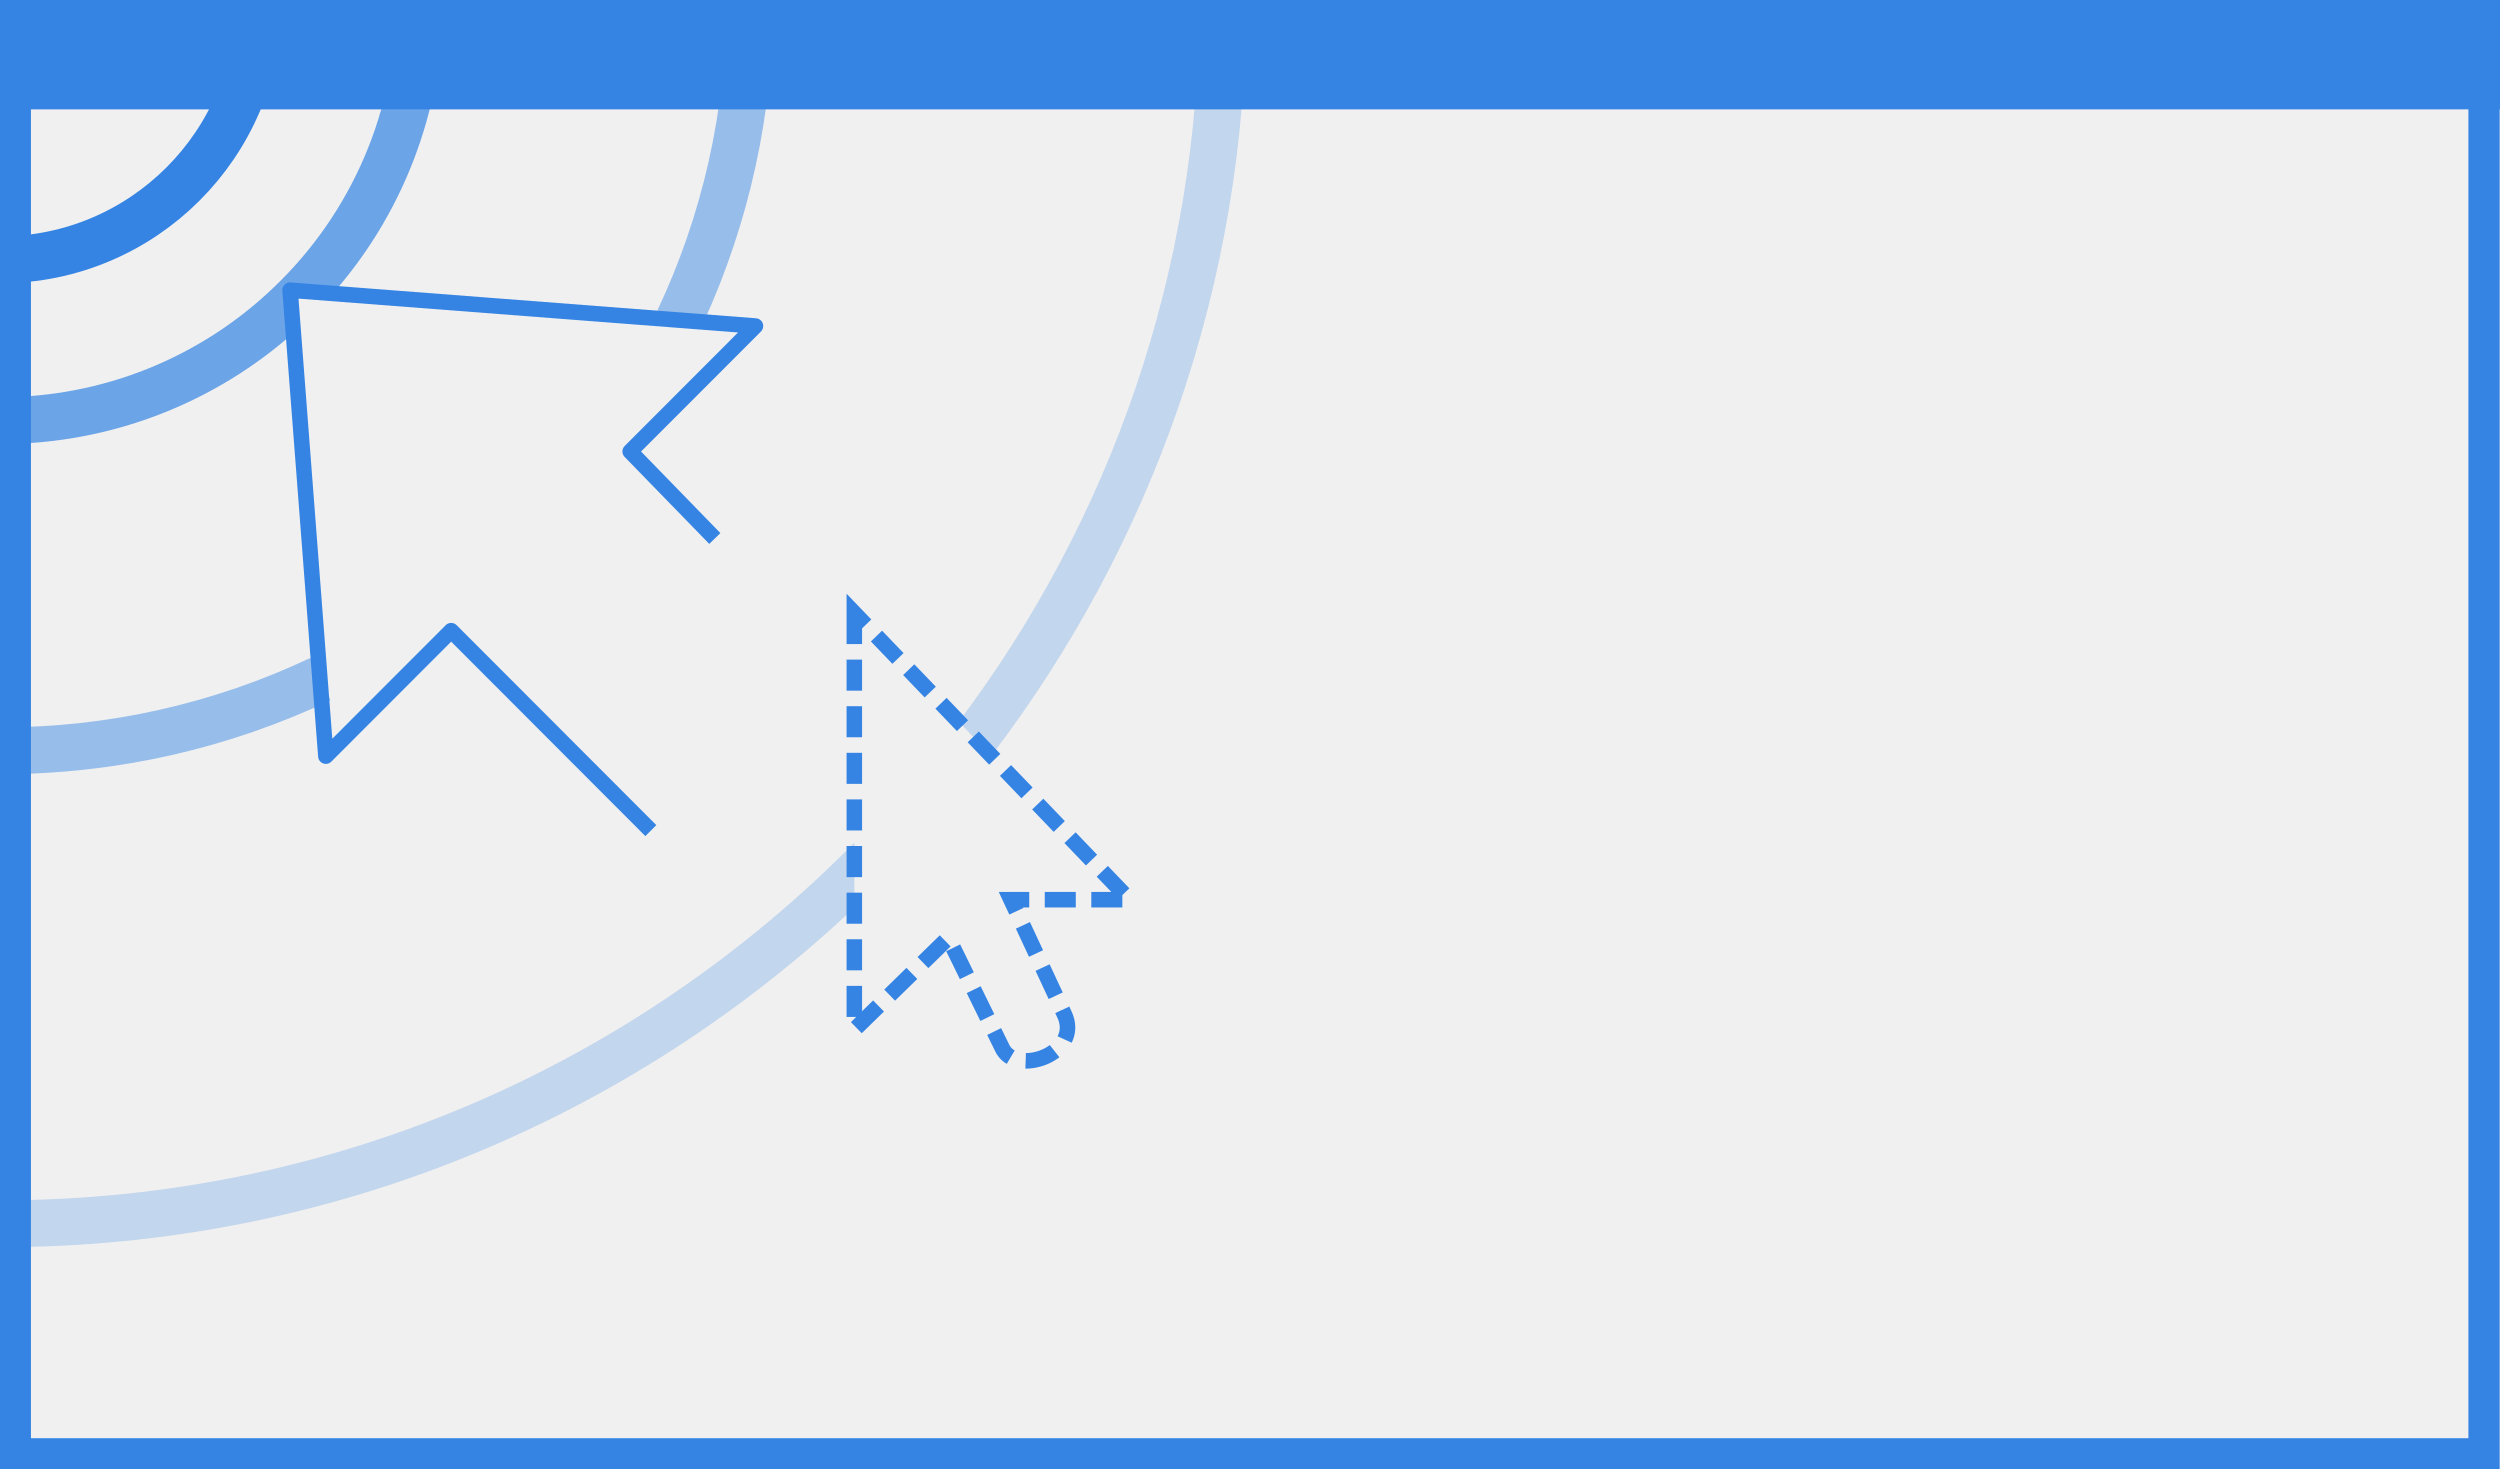
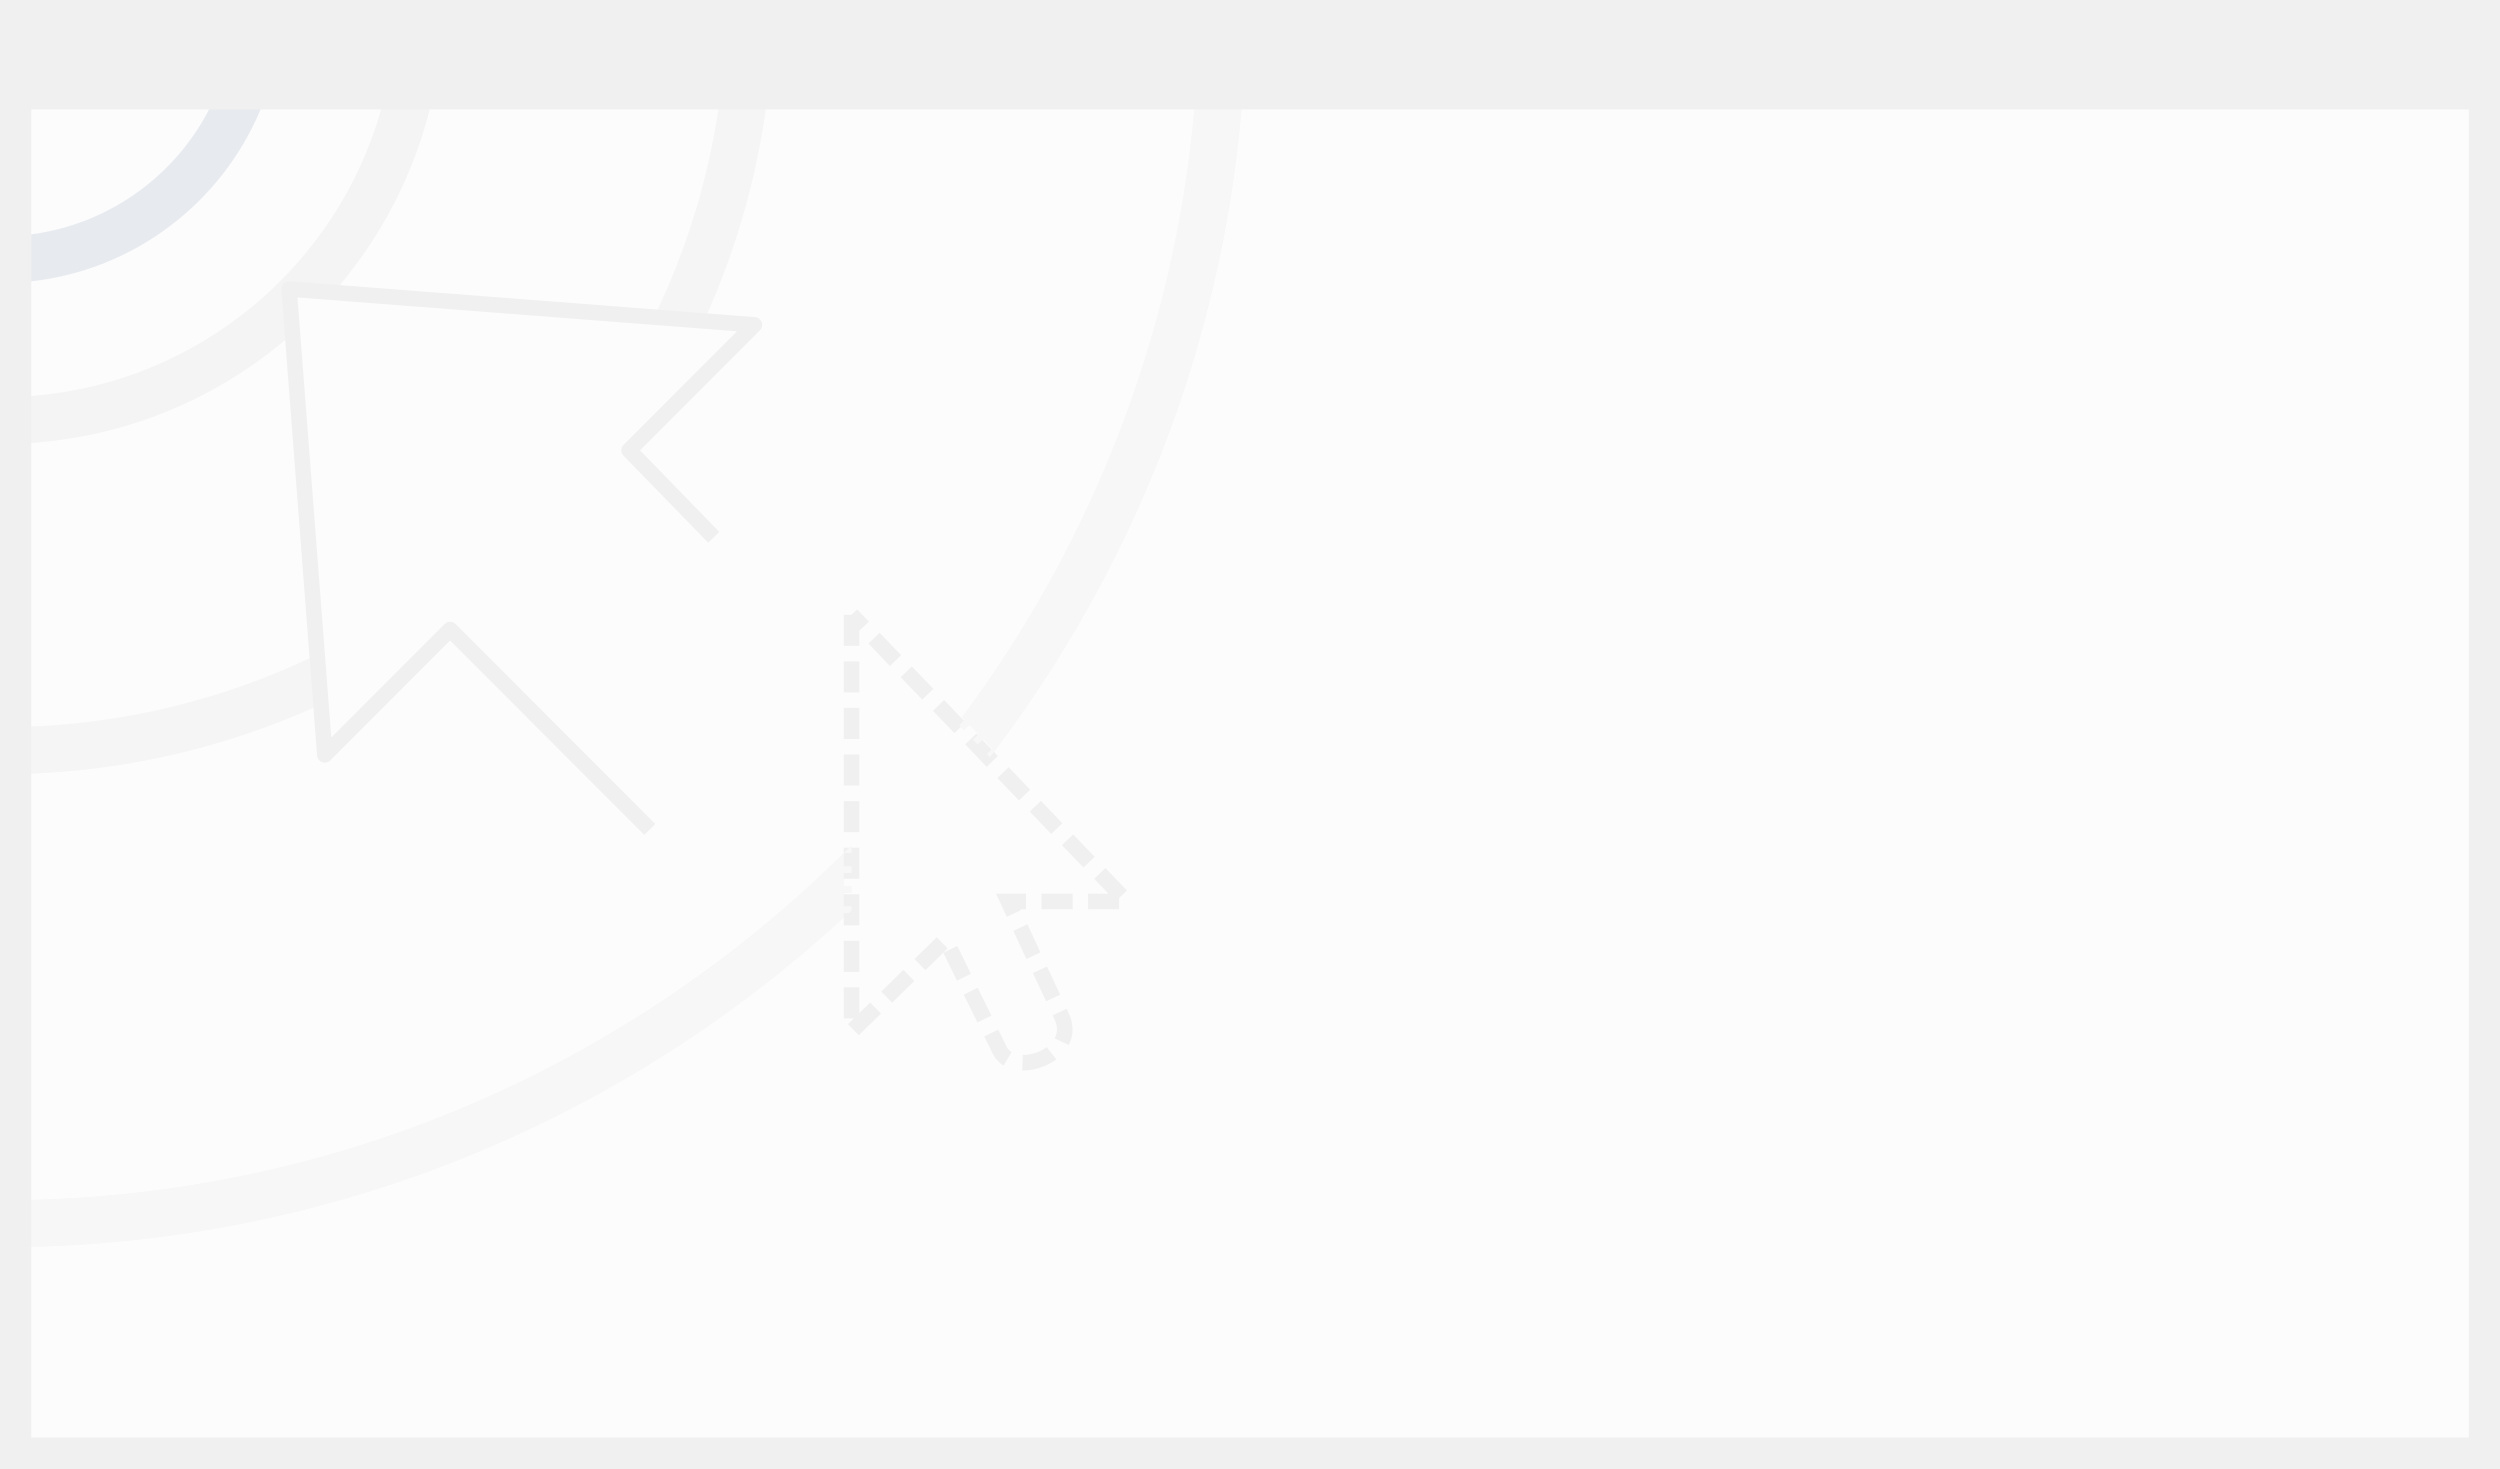
<svg xmlns="http://www.w3.org/2000/svg" width="160" height="94" viewBox="0 0 42.333 24.871">
-   <defs>
-     <clipPath id="a" clipPathUnits="userSpaceOnUse">
-       <path style="opacity:1;vector-effect:none;fill:#3584e4;fill-opacity:1;stroke:none;stroke-width:1;stroke-linecap:butt;stroke-linejoin:miter;stroke-miterlimit:4;stroke-dasharray:none;stroke-dashoffset:0;stroke-opacity:1;marker:none;marker-start:none;marker-mid:none;marker-end:none;paint-order:normal" d="M316-4731.007h162v95H316z" />
-     </clipPath>
-   </defs>
-   <g style="display:inline">
-     <path style="opacity:1;vector-effect:none;fill:none;fill-opacity:1;stroke:#3584e4;stroke-width:2;stroke-linecap:butt;stroke-linejoin:miter;stroke-miterlimit:4;stroke-dasharray:none;stroke-dashoffset:0;stroke-opacity:1;marker:none" d="M1501.006-3631.007h158v92h-158z" transform="translate(-396.877 960.969) scale(.26458)" />
-   </g>
-   <g clip-path="url(#a)" transform="translate(-83.608 1251.746) scale(.26458)" style="display:inline">
-     <path style="color:#000;opacity:.249;fill:#3584e4;stroke-width:1;-inkscape-stroke:none" d="M-.002-79.697c-44.032 0-79.76 35.725-79.76 79.758 0 44.032 35.728 79.76 79.76 79.76 21.164 0 40.396-8.27 54.678-21.733v-4.156C40.756 68.058 21.408 76.82-.002 76.82c-42.41 0-76.76-34.349-76.76-76.76 0-42.41 34.35-76.757 76.76-76.757 42.41 0 76.76 34.347 76.76 76.758 0 17.32-5.734 33.29-15.4 46.13l2.085 2.174C73.672 34.955 79.758 18.22 79.758.061c0-44.033-35.728-79.758-79.76-79.758z" transform="matrix(1.00002 0 0 1.00002 316.002 -4731.068)" />
-     <path style="color:#000;opacity:.474;fill:#3584e4;-inkscape-stroke:none" d="M316-4780.498c-27.316 0-49.492 22.176-49.492 49.492s22.176 49.49 49.492 49.49c7.56 0 14.733-1.697 21.146-4.732l-1.283-2.711a46.295 46.295 0 0 1-19.863 4.443c-25.695 0-46.492-20.795-46.492-46.49 0-25.694 20.797-46.492 46.492-46.492 25.695 0 46.492 20.798 46.492 46.492 0 7.094-1.58 13.792-4.416 19.803l2.92.835a49.266 49.266 0 0 0 4.496-20.638c0-27.316-22.176-49.492-49.492-49.492z" />
-     <path style="color:#000;opacity:.705;fill:#3584e4;-inkscape-stroke:none" d="M316-4759.365c-15.644 0-28.36 12.715-28.36 28.36 0 15.644 12.716 28.357 28.36 28.357a28.277 28.277 0 0 0 18.967-7.275l.035-2.145 2.033.082a28.273 28.273 0 0 0 7.324-19.02c0-15.644-12.715-28.36-28.359-28.36zm0 3c14.023 0 25.36 11.336 25.36 25.36a25.247 25.247 0 0 1-7.864 18.355 25.253 25.253 0 0 1-17.496 7.002c-14.023 0-25.36-11.335-25.36-25.358s11.337-25.36 25.36-25.36z" />
-     <circle r="16.568" cy="-4731.007" cx="316" style="opacity:1;vector-effect:none;fill:none;fill-opacity:1;stroke:#3584e4;stroke-width:3;stroke-linecap:butt;stroke-linejoin:miter;stroke-miterlimit:4;stroke-dasharray:none;stroke-dashoffset:0;stroke-opacity:1;marker:none;marker-start:none;marker-mid:none;marker-end:none;paint-order:normal" />
-   </g>
-   <g style="display:inline">
-     <path style="color:#000;display:inline;overflow:visible;visibility:visible;fill:none;stroke:#3584e4;stroke-width:.613;stroke-linecap:square;stroke-linejoin:round;stroke-miterlimit:4;stroke-dashoffset:.95;stroke-opacity:1;marker:none;enable-background:accumulate;fill-opacity:1" d="m275.62 271.75-3.13-3.214 4.95-4.95-18.385-1.414 1.414 18.385 4.95-4.95 7.671 7.672" transform="matrix(.42866 0 0 .42916 -106.135 -107.6)" />
-     <g style="display:inline">
-       <path style="color:#000;display:block;overflow:visible;visibility:visible;fill:none;fill-opacity:1;fill-rule:nonzero;stroke:#3584e4;stroke-width:.613;stroke-linecap:butt;stroke-linejoin:miter;stroke-miterlimit:10;stroke-dasharray:1.226,.613;stroke-dashoffset:0;stroke-opacity:1;marker:none;enable-background:accumulate" d="M29.691 6.634v16.44l3.712-3.624 2.122 4.331c.52 1.171 3.22.23 2.452-1.337l-2.099-4.497h4.685z" transform="matrix(.42866 0 0 .42916 1.739 7.533)" />
-     </g>
-   </g>
-   <path style="fill:#3584e4;fill-opacity:1;stroke-width:.529;stroke-linejoin:round;stop-color:#000" d="M0 0h42.334v1.852H0z" />
+   <path style="opacity:.8;fill:#fff;stroke-width:13.805" d="M2 7v7.998A15.043 15.043 0 0 0 13.383 7H2zm14.678 0C14.198 12.94 8.634 17.271 2 18.006v7.338C12.725 24.51 21.56 17.024 24.398 7h-7.72zm10.818 0a28.283 28.283 0 0 1-5.76 11.248l20.354 1.568A46.163 46.163 0 0 0 45.977 7h-18.48zm21.506 0a49.103 49.103 0 0 1-3.74 13.06l3.056.235a.497.497 0 0 1 .313.846l-7.672 7.681 4.73 4.864.344.355-.709.693-.347-.357-5.073-5.211a.497.497 0 0 1 .006-.701l7.256-7.264-28.13-2.164 2.165 28.16 7.256-7.261a.497.497 0 0 1 .7 0L41.583 52.38l.352.351-.702.704-.351-.352-12.078-12.092-7.668 7.676a.497.497 0 0 1-.844-.314l-.234-3.06A49.185 49.185 0 0 1 2 49.509v27.289c20.276-.518 38.575-8.903 52-22.201v-.346h.352l.087-.086h.057v.086h.5v1.986H54v.485h.496v.427H54v.084h.996v1.987H54v-.5C40.249 71.39 22.046 79.3 2 79.795V92h156V7H79.45c-1.327 15.37-7.034 29.483-15.84 41.121l.251.262-.715.693-1.373-1.44.715-.685.09.092.053-.05-.592-.614-.357.344-.19-.198-.412.395-1.373-1.432.715-.685 1.267 1.32.055-.053-.168-.174A76.379 76.379 0 0 0 76.441 7H49.002zM18.533 18.002a.493.493 0 0 0-.387.144.497.497 0 0 1 .387-.144zm-.387.144a.493.493 0 0 0-.144.387.497.497 0 0 1 .144-.387zm.104 3.604A28.23 28.23 0 0 1 2 28.344v18.16a46.28 46.28 0 0 0 17.814-4.375L18.25 21.75zM54.855 39l.754.783-.613.582v.967H54v-1.984h.494l.361-.348zm1.44 1.498 1.373 1.432-.715.695-1.373-1.44.715-.687zM54 42.33h.996v1.984H54V42.33zm4.355.324 1.381 1.432-.716.687-1.381-1.433.716-.686zM54 45.304h.996v1.993H54v-1.992zm8.924 1.997-.053.05.59.614.053-.05-.59-.614zM54 48.287h.996v1.984H54v-1.984zm10.549.81 1.38 1.44-.716.688-1.381-1.432.717-.695zm2.066 2.157 1.373 1.432-.715.687-1.373-1.434.715-.685zM54 51.27h.996v1.984H54V51.27zm14.682 2.132 1.373 1.432-.715.687-1.381-1.433.723-.686zm2.06 2.149 1.381 1.44-.502.478v.724h-1.986v-.998h1.306l-.916-.95.717-.694zm-6.998 1.644h1.92v.998h-.363l.031.059-.902.42-.686-1.477zm2.908 0h1.994v.998h-1.994v-.998zm-.9 1.957.834 1.801-.9.422-.834-1.8.9-.423zm-5.803.834.696.71-1.418 1.394-.702-.715 1.424-1.389zM54 60.21h.996v1.992H54V60.21zm7.264.332.87 1.78-.892.44-.87-1.784.892-.436zm5.742 1.313.842 1.802-.9.42-.843-1.8.9-.422zm-9.19.214.694.717-1.416 1.387-.696-.71 1.418-1.394zM54 63.19h.996v1.641l.688-.672.7.707-1.425 1.389-.693-.71.377-.368H54v-1.987zm8.57.024L63.45 65l-.895.436-.877-1.78.892-.443zm5.7 1.344.103.228.117.274.082.279.051.281.016.274-.016.273-.05.258-.083.244-.095.207-.9-.422.066-.146.044-.135.03-.139.008-.148-.008-.155-.03-.162-.052-.17-.088-.207-.096-.214.9-.42zm-4.385 1.336.51 1.04.066.133.066.088.08.082.088.067.045.029-.51.856-.103-.06-.191-.153-.17-.178-.147-.207-.111-.207-.518-1.055.895-.435zm3.1 1.12.619.784-.043.03-.207.14-.215.117-.221.111-.229.088-.236.082-.236.059-.237.045-.244.029-.244.008h-.072l.037-.996H65.664l.168-.024.17-.029.178-.05.17-.053.17-.067.162-.08.148-.09.147-.096.007-.007z" transform="matrix(.26459 0 0 .26459 0 0)" />
+   <path style="color:#000;opacity:.45;fill:#fff;stroke-width:1;-inkscape-stroke:none" d="M20.225 1.852a20.209 20.209 0 0 1-3.933 10.292l.044.046-.094.091.078.081.094-.09.157.161-.095.092.078.082.094-.092.156.162-.094.092.052.055a20.995 20.995 0 0 0 4.259-10.972Zm-5.821 12.479-.115.113h.13v-.113zm-.117.114A20.23 20.23 0 0 1 .53 20.32v.794a21.012 21.012 0 0 0 13.758-5.577v-.077h.087l.045-.041v-.072h-.132v-.225h.132v-.114h-.132v-.225h.132v-.113h-.132z" />
+   <path style="color:#000;opacity:.35;fill:#fff;stroke-width:1;-inkscape-stroke:none" d="M12.164 1.852a12.214 12.214 0 0 1-1.028 3.391l.84.065c.479-1.083.818-2.242.989-3.456zm-6.922 9.295A12.245 12.245 0 0 1 .53 12.304v.795a13.014 13.014 0 0 0 4.778-1.115z" />
+   <path style="color:#000;opacity:.25;fill:#fff;stroke-width:1;-inkscape-stroke:none" d="M6.455 1.852A6.706 6.706 0 0 1 .53 6.706v.793a7.47 7.47 0 0 0 4.3-1.744l-.066-.851a.131.131 0 0 1 .14-.141l.848.065a7.483 7.483 0 0 0 1.524-2.976z" />
+   <path style="color:#000;fill:#3584e4;stroke-width:1;-inkscape-stroke:none;opacity:.05" d="M3.54 1.852A3.98 3.98 0 0 1 .53 3.968v.796a4.79 4.79 0 0 0 3.883-2.912z" />
</svg>
